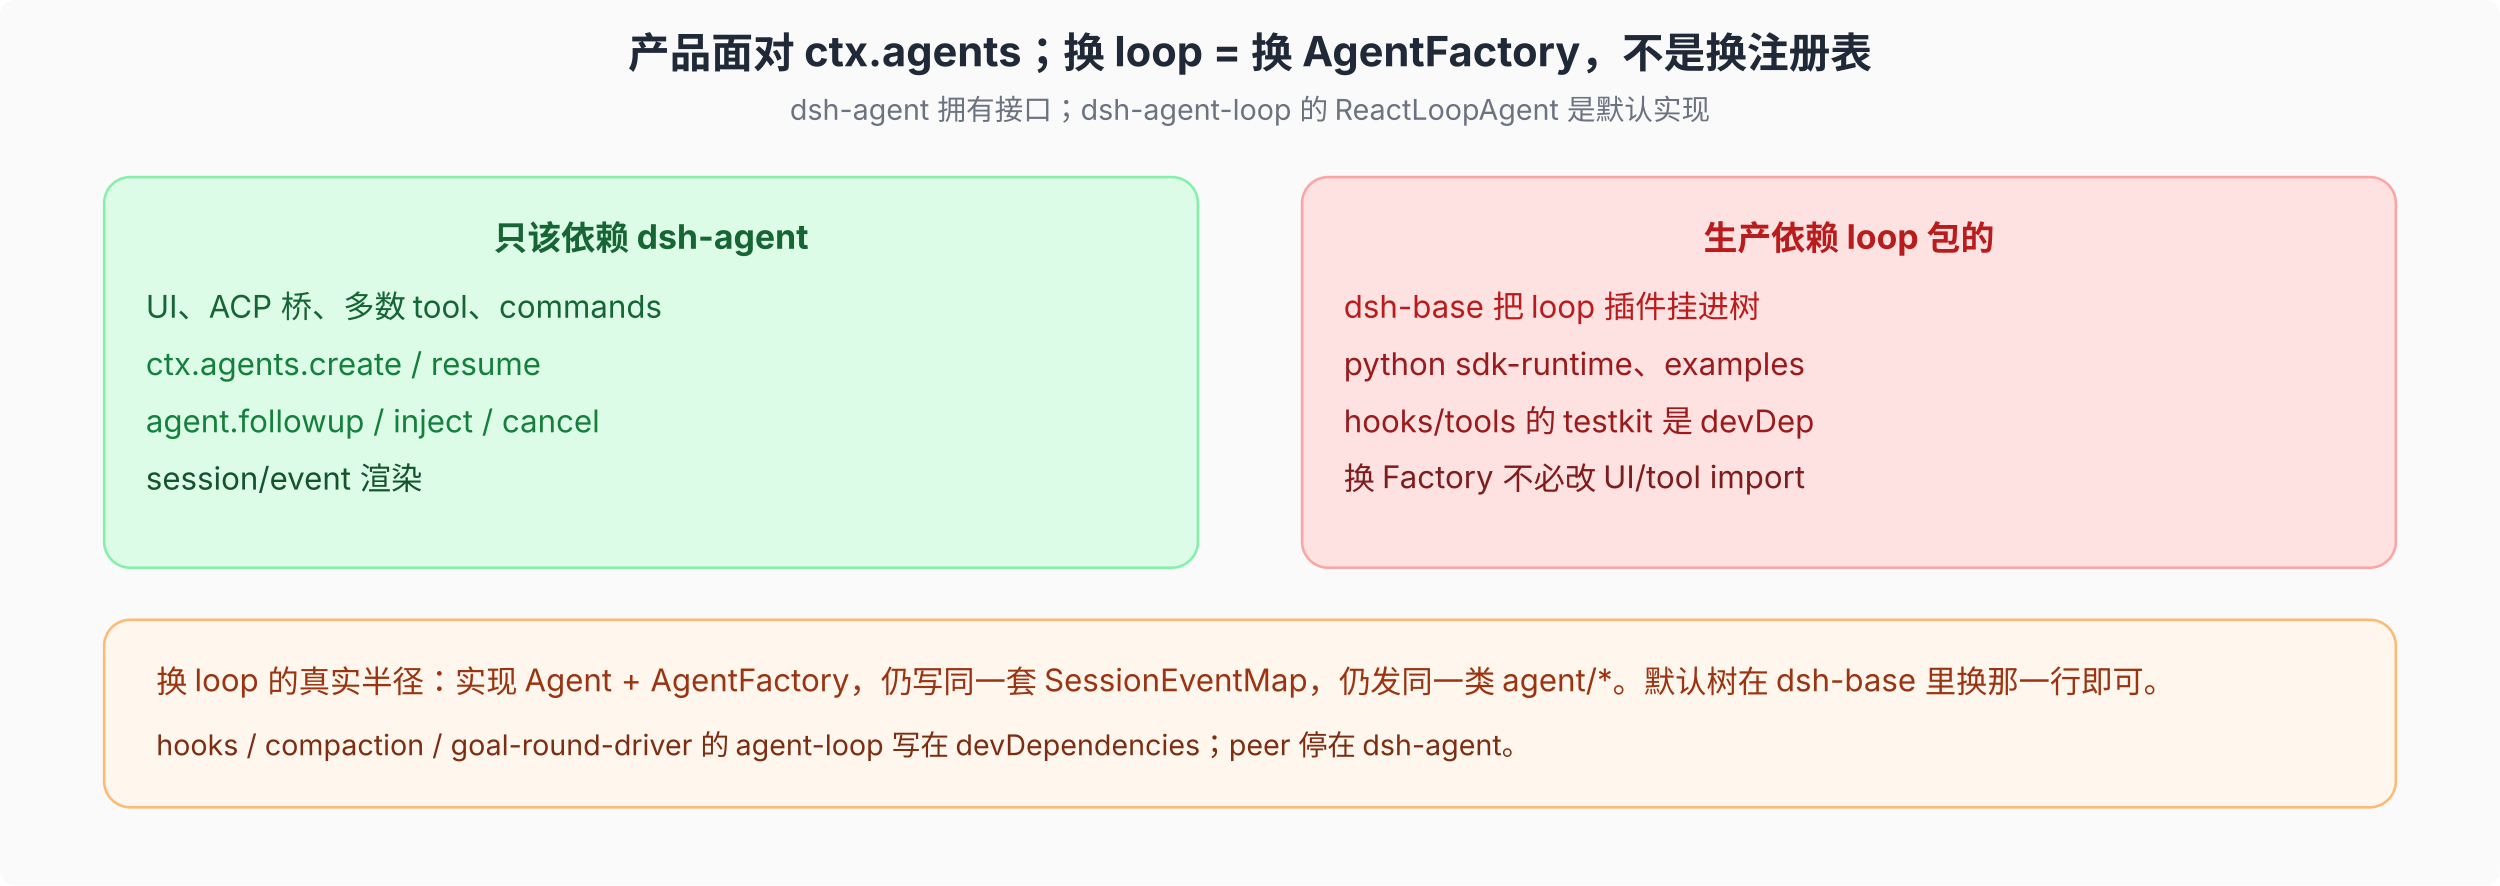
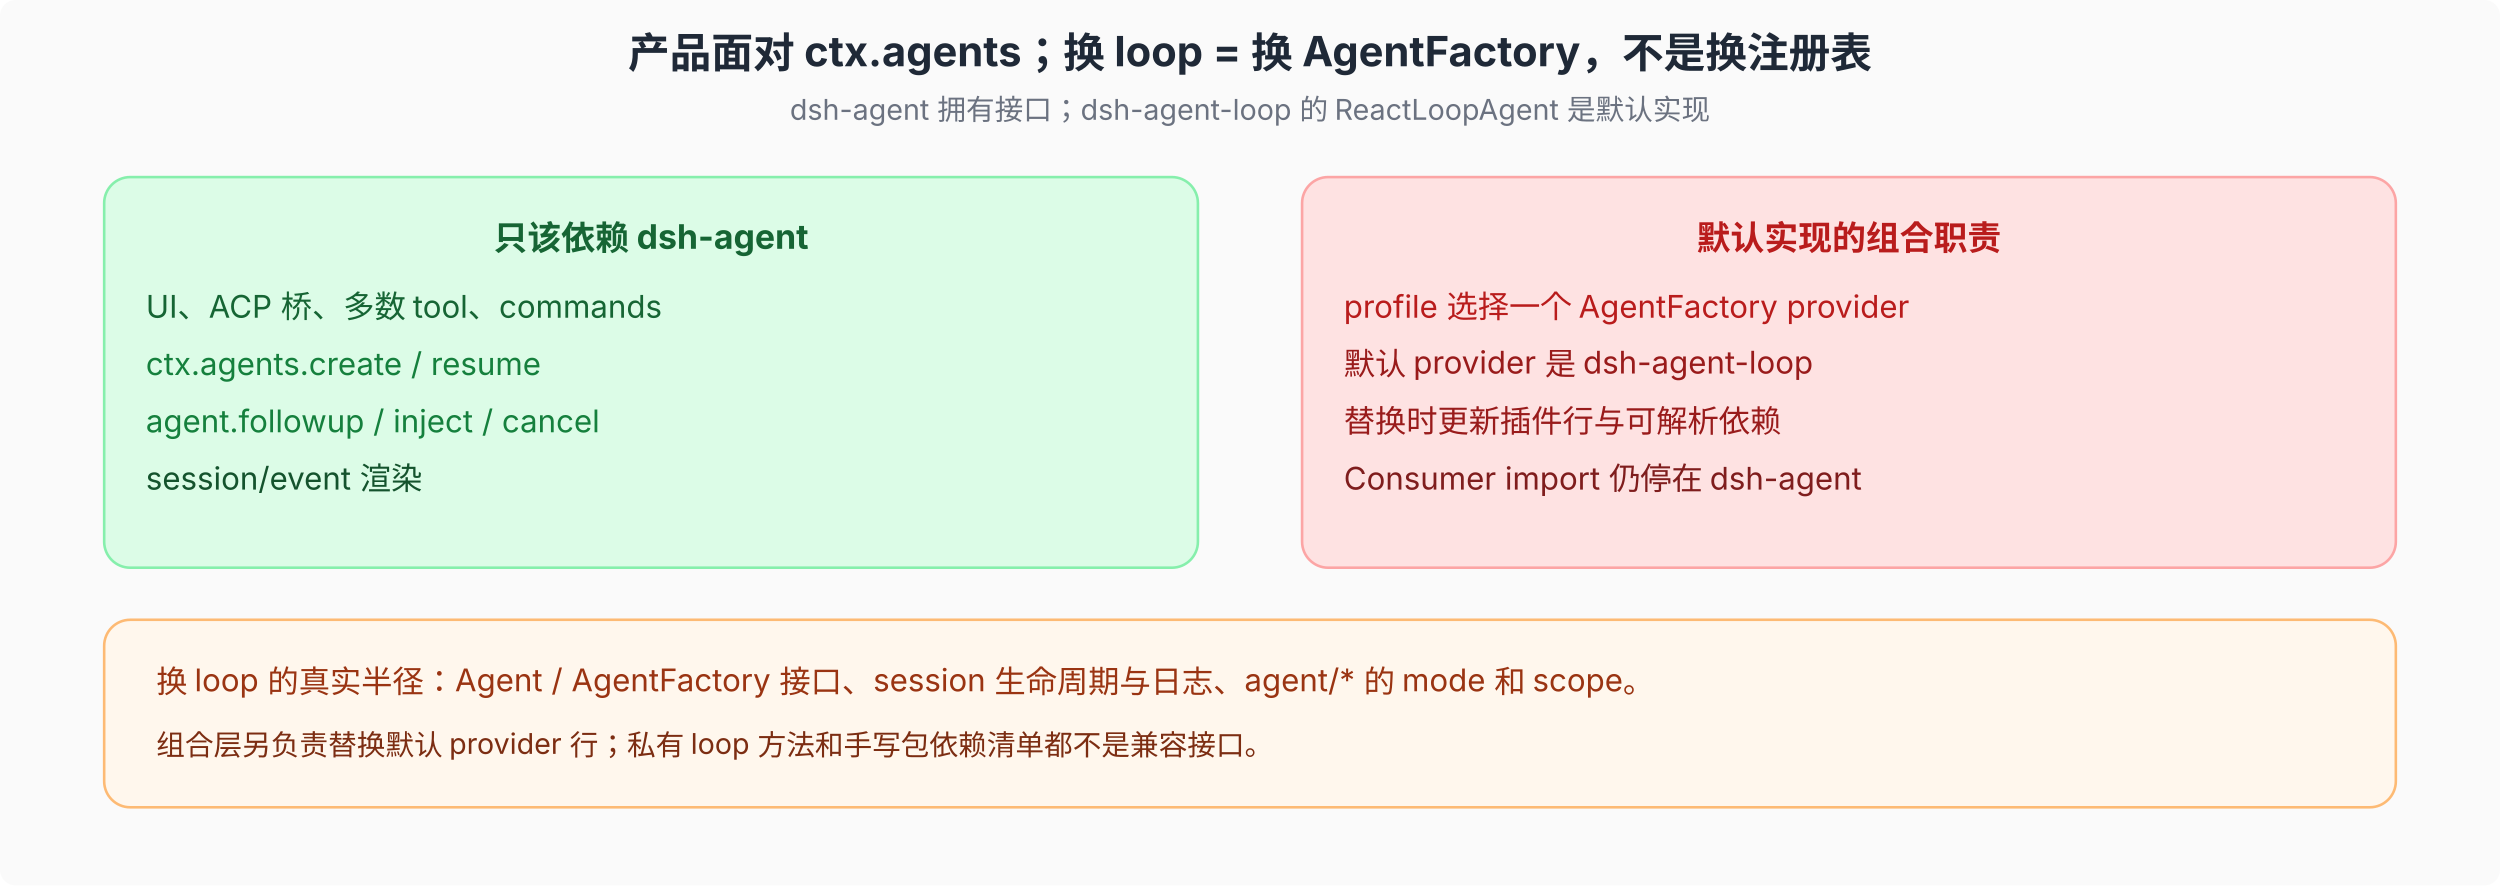
<svg xmlns="http://www.w3.org/2000/svg" viewBox="0 0 960 340" font-family="system-ui, -apple-system, 'PingFang SC', 'Noto Sans SC', sans-serif" font-size="12">
  <defs>
    <marker id="arr" markerWidth="8" markerHeight="6" refX="8" refY="3" orient="auto">
      <path d="M0,0 L8,3 L0,6 Z" fill="#4b5563" />
    </marker>
  </defs>
  <rect width="960" height="340" fill="#fafafa" rx="6" />
  <text x="480" y="26" text-anchor="middle" font-size="16" font-weight="700" fill="#1f2937">产品面对 ctx.agents；换 loop = 换 AgentFactory，不是换注册表</text>
  <text x="480" y="46" text-anchor="middle" font-size="11" fill="#6b7280">dsh-agent 拥有接口；dsh-agent-loop 的 ReactLoopAgent 是默认实现</text>
  <rect x="40" y="68" width="420" height="150" rx="10" fill="#dcfce7" stroke="#86efac" />
  <text x="250" y="96" text-anchor="middle" font-size="13" font-weight="700" fill="#166534">只该依赖 dsh-agent</text>
  <text x="56" y="122" font-size="12" fill="#166534">UI、ACP 桥、多数 tool、commands</text>
  <text x="56" y="144" font-size="12" fill="#15803d">ctx.agents.create / resume</text>
  <text x="56" y="166" font-size="12" fill="#15803d">agent.followup / inject / cancel</text>
  <text x="56" y="188" font-size="12" fill="#14532d">session/event 渲染</text>
  <rect x="500" y="68" width="420" height="150" rx="10" fill="#fee2e2" stroke="#fca5a5" />
-   <text x="710" y="96" text-anchor="middle" font-size="13" font-weight="700" fill="#b91c1c">生产依赖 loop 包的</text>
-   <text x="516" y="122" font-size="12" fill="#b91c1c">dsh-base 把 loop 插件挂进树</text>
-   <text x="516" y="144" font-size="12" fill="#991b1b">python sdk-runtime、examples</text>
-   <text x="516" y="166" font-size="12" fill="#991b1b">hooks/tools 的 testkit 是 devDep</text>
-   <text x="516" y="188" font-size="12" fill="#7f1d1d">换 Factory 不必改 UI/tool import</text>
+   <text x="710" y="96" text-anchor="middle" font-size="13" font-weight="700" fill="#b91c1c">默认实现的组合职责</text>
+   <text x="516" y="122" font-size="12" fill="#b91c1c">profile 选择一个 AgentFactory provider</text>
+   <text x="516" y="144" font-size="12" fill="#991b1b">默认 provider 是 dsh-agent-loop</text>
+   <text x="516" y="166" font-size="12" fill="#991b1b">替换时更新插件行与可解析依赖</text>
+   <text x="516" y="188" font-size="12" fill="#7f1d1d">Consumer import 仍停在 dsh-agent</text>
  <rect x="40" y="238" width="880" height="72" rx="10" fill="#fff7ed" stroke="#fdba74" />
-   <text x="60" y="266" font-size="12" fill="#9a3412">换 loop 的真实半径：实现 Agent + AgentFactory，仍写同一套 SessionEventMap，仍发同一类 agent/*。默认树在 dsh-base 里换那一行即可。</text>
-   <text x="60" y="290" font-size="11" fill="#7c2d12">hooks / compaction / goal-round-driver 的 agent-loop 写在 devDependencies；peer 停在 dsh-agent。</text>
+   <text x="60" y="266" font-size="12" fill="#9a3412">换 loop 的真实半径：Agent / AgentFactory 接口、session 生命周期与日志、agent/* 的 mode 和 scope。</text>
+   <text x="60" y="290" font-size="11" fill="#7c2d12">组合层另负责替换默认 provider 行；私有 loop 方法和手写包依赖清单都不是兼容接口。</text>
</svg>
